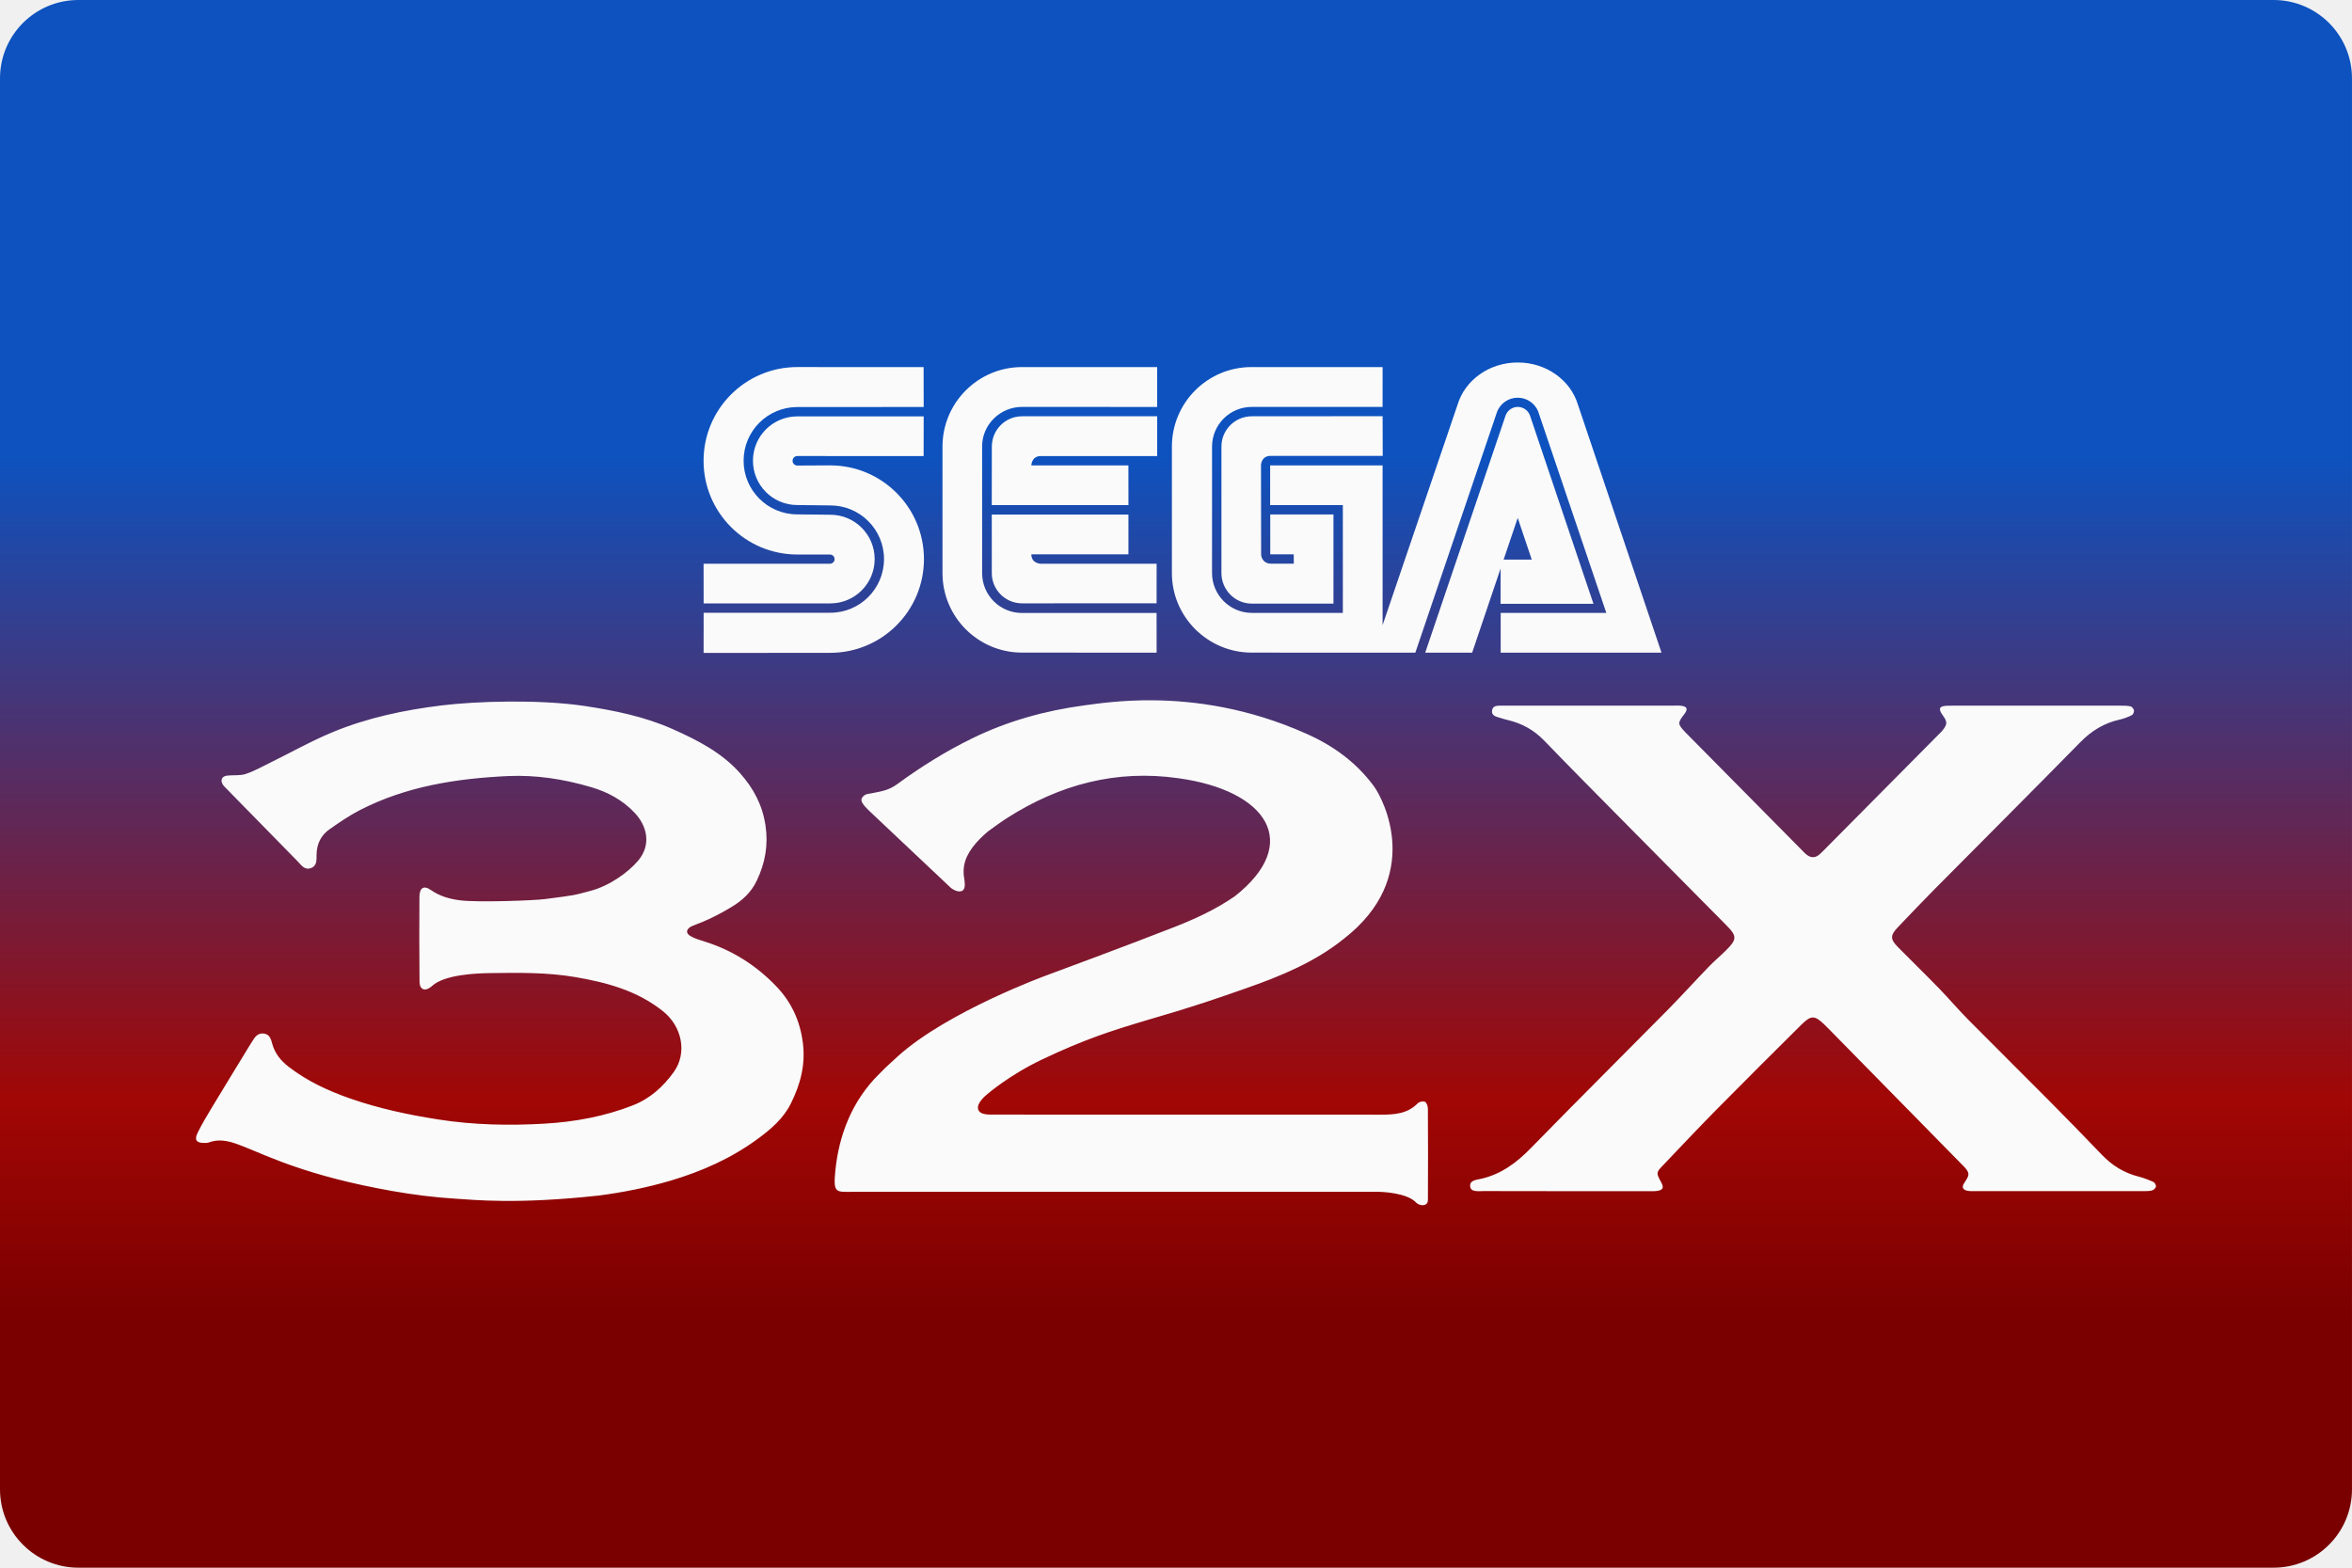
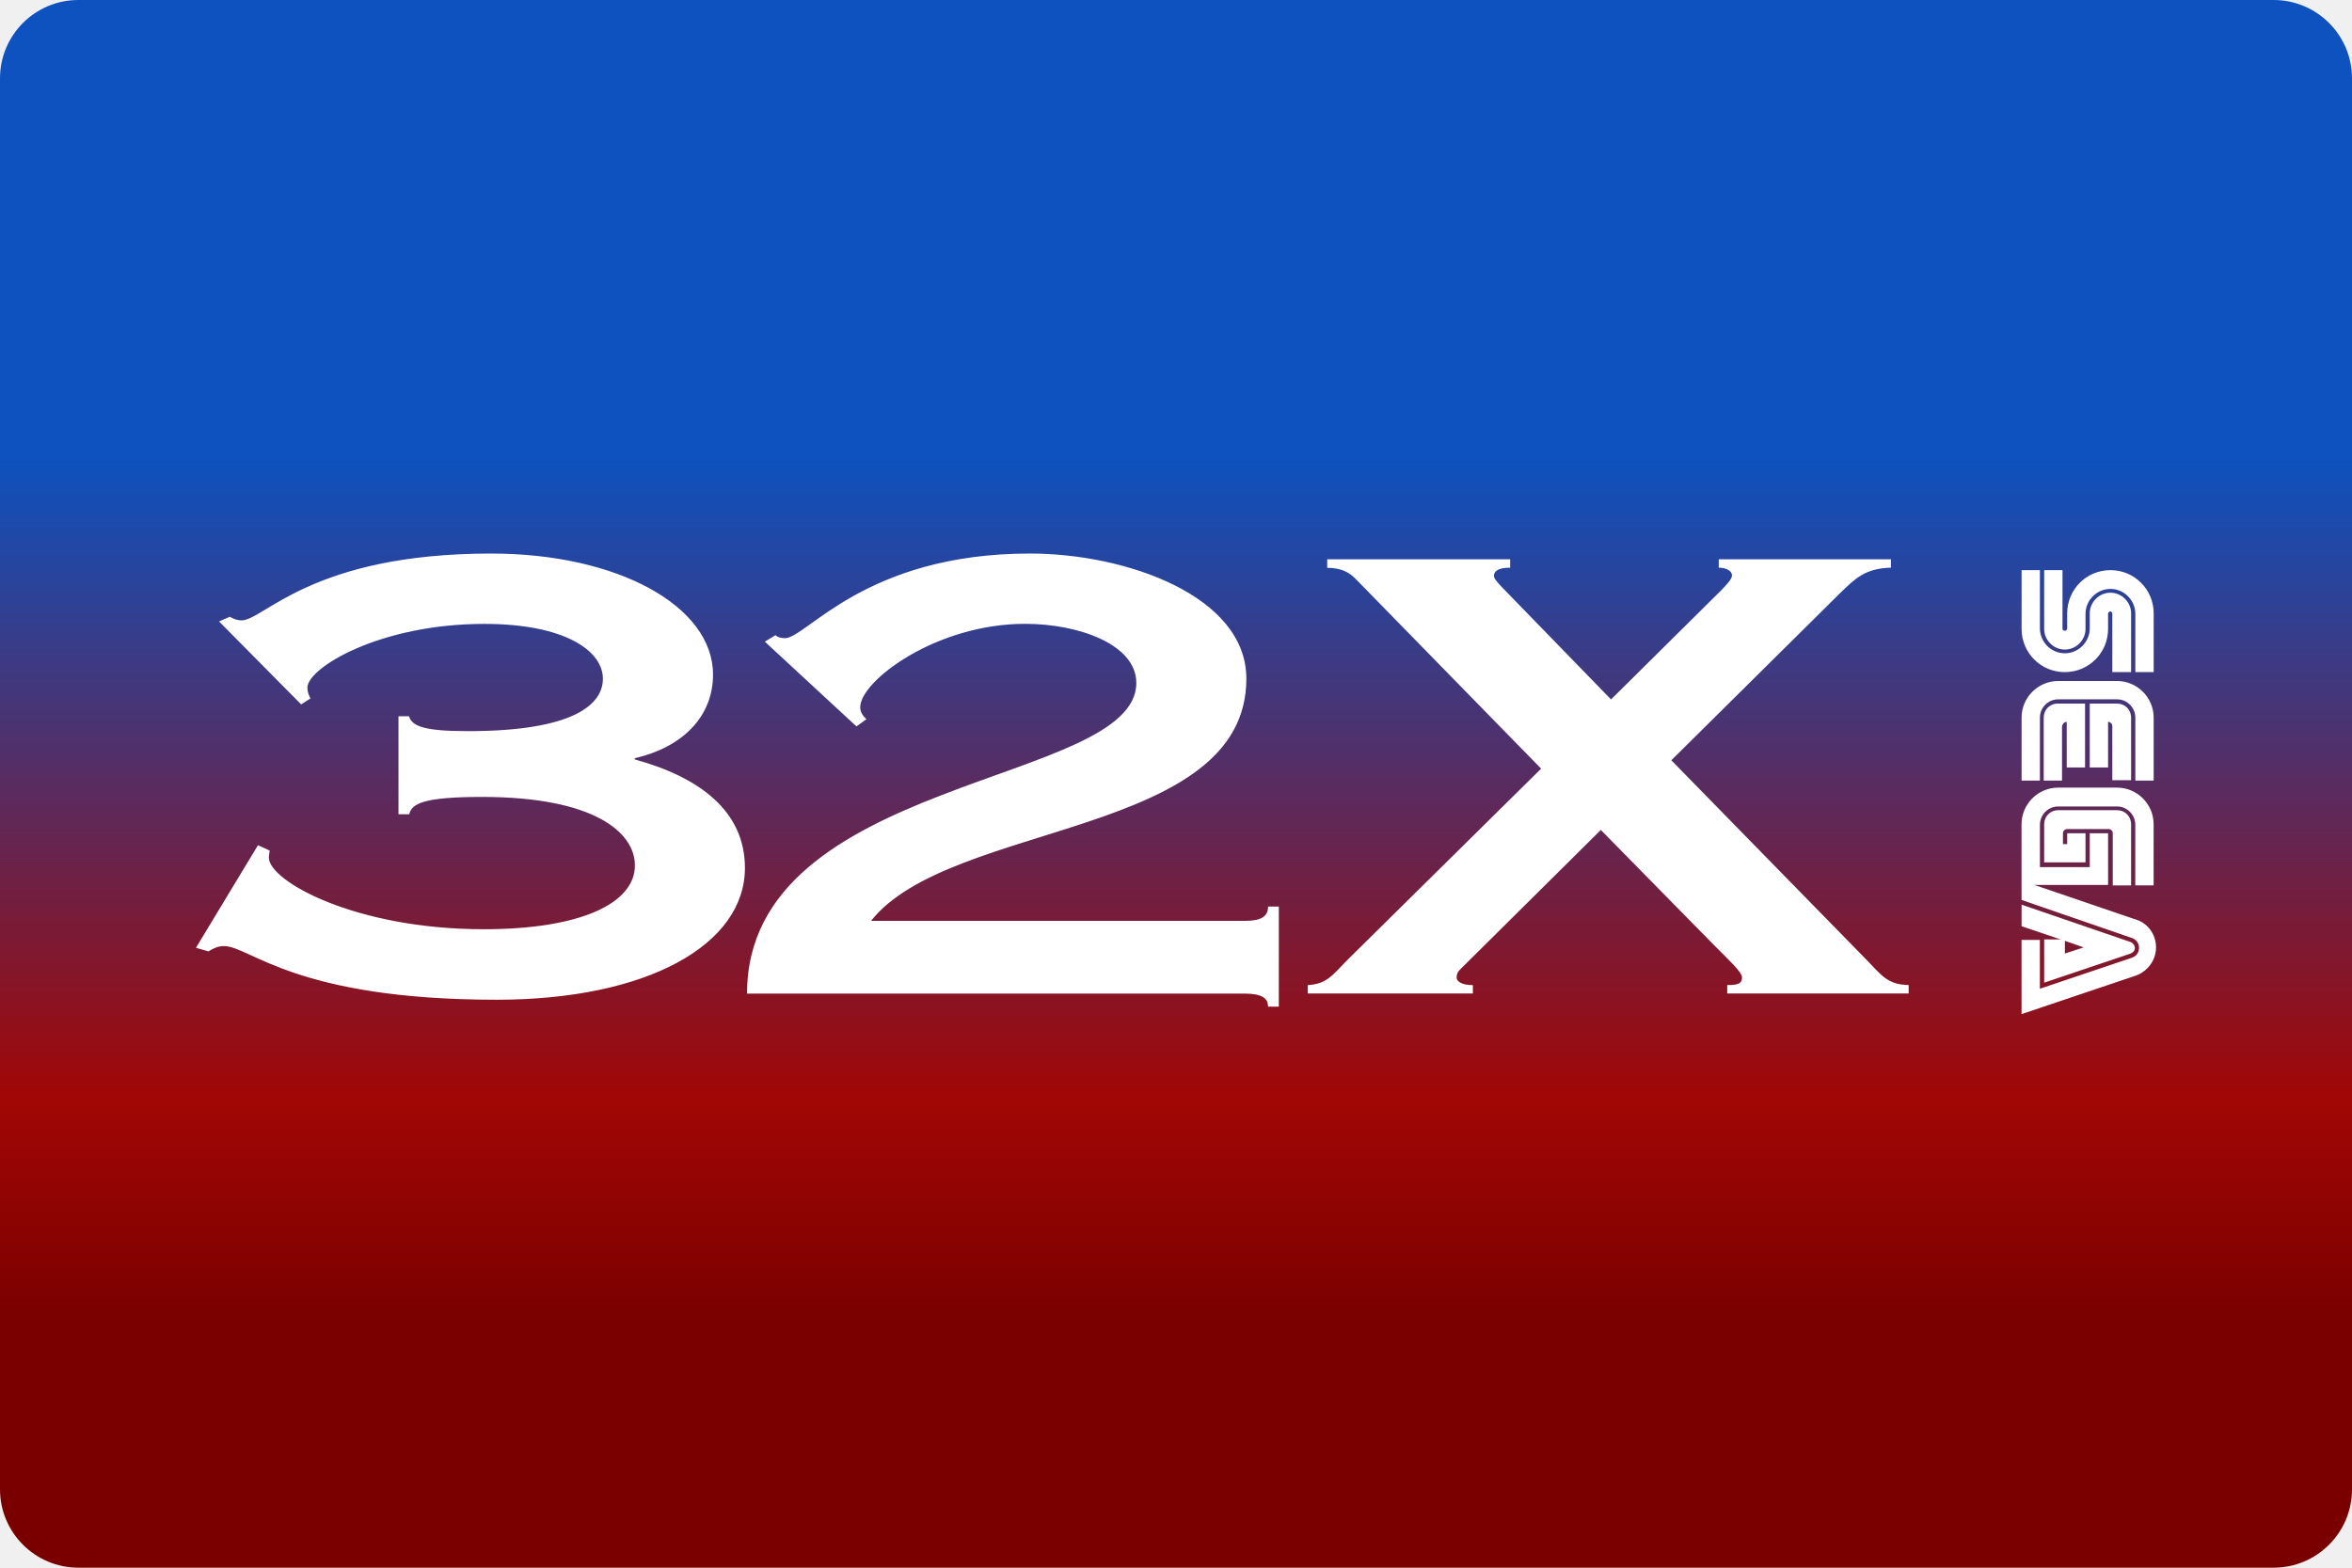
- <svg xmlns="http://www.w3.org/2000/svg" width="480" height="320" version="1.1" viewBox="0 0 480 320">
+ <svg xmlns="http://www.w3.org/2000/svg" width="480" height="320" version="1.1" viewBox="0 0 480 320" xml:space="preserve">
  <defs>
-     <linearGradient id="a" x1="59.475" x2="59.475" y1="71.438" y2="24.654" gradientUnits="userSpaceOnUse">
+     <linearGradient id="a" x1="59.475" x2="59.475" y1="71.438" y2="24.654" gradientTransform="scale(3.7795)" gradientUnits="userSpaceOnUse">
      <stop stop-color="#7a0000" offset="0" />
      <stop stop-color="#a10705" offset=".259" />
      <stop stop-color="#0d52bf" offset="1" />
    </linearGradient>
  </defs>
-   <g transform="scale(3.7795)" stroke-linejoin="round">
-     <rect width="127" height="84.667" ry="4.233" fill="url(#a)" stroke-linecap="square" stroke-width=".529" style="paint-order:stroke fill markers" />
-     <path transform="scale(.26458)" d="m309.75 73.992c-5.841 0-10.763 3.623-12.262 8.555l-15.32 45.055v-32.604h-22.951v8.104h14.838v22.006l-18.568-2e-3c-4.477 0-8.125-3.65-8.125-8.125v-25.816c0-4.473 3.627-8.102 8.104-8.102l26.701-0.008 2e-3 -8.125-26.766-2e-3c-8.968 0-16.236 7.272-16.236 16.238v25.814c0 8.966 7.334 16.236 16.301 16.236l26.701 0.012v-8e-3h6.684l16.715-49.262c0.684-1.63 2.291-2.775 4.17-2.775 1.875 0 3.479 1.135 4.164 2.76l13.924 41.164h-21.557v8.113h32.818l-17.07-50.664c-1.496-4.939-6.42-8.565-12.266-8.565zm-147.03 0.932c-10.567 0-19.133 8.566-19.133 19.135 0 10.565 8.565 19.131 19.133 19.131l6.67 6e-3c0.517 0 0.936 0.419 0.936 0.938 0 0.516-0.418 0.934-0.936 0.934l-25.799 0.01 0.01 8.094h25.855c5 0 9.051-4.051 9.051-9.051 0-4.995-4.052-9.049-9.051-9.049l-6.742-0.074c-6.051 0-10.955-4.904-10.955-10.957 0-6.049 4.904-10.953 10.955-10.953l25.797-0.012-0.014-8.143-25.777-0.008zm45.867 0.004c-8.969 0-16.238 7.271-16.238 16.236v25.816c0 8.966 7.27 16.234 16.238 16.234l27.463 0.012-8e-3 -8.109-27.455 0.01c-4.476 0-8.148-3.587-8.148-8.146v-25.898c0-4.391 3.673-8.021 8.148-8.021l27.578 0.008-2e-3 -8.135-27.576-0.006zm101.17 8.135c-1.154 0-2.137 0.743-2.496 1.775l-16.393 48.383h9.58l5.807-17.188-0.016 7.223h18.967l-12.949-38.412c-0.356-1.034-1.343-1.781-2.5-1.781zm-27.588 1.891-26.701 0.02c-3.42 0-6.191 2.773-6.191 6.191v25.816c0 3.418 2.772 6.234 6.191 6.234h16.674v-18.197h-12.902v8.131h4.791l0.018 1.912-4.764-6e-3c-1.052 0-1.906-0.854-1.906-1.906l-0.029-18.16s-5e-3 -1.893 1.914-1.934h22.928l-0.021-8.102zm-73.58 0.02c-3.422 0-6.17 2.773-6.17 6.191l-0.016 11.937h27.895l-6e-3 -8.094h-19.812s0.022-1.913 1.926-1.914h23.76l2e-3 -8.121h-27.578zm-45.873 0.02c-5 0-9.049 4.052-9.049 9.049 0 5 4.049 9.051 9.049 9.051l6.742 0.076c6.051 0 10.955 4.902 10.955 10.951 0 6.053-4.903 10.957-10.955 10.957h-25.855l-0.01 8.203 25.838-0.021c10.568 0 19.135-8.564 19.135-19.133 0-10.566-8.566-19.131-19.135-19.131l-6.709 0.033c-0.536 0-0.967-0.436-0.967-0.969 0-0.538 0.432-0.971 0.967-0.971l25.777 0.004 0.014-8.1h-25.797zm39.689 20.043 6e-3 11.945c0 3.41 2.766 6.178 6.178 6.178l27.455-0.01 8e-3 -8.08h-23.646s-1.902-3e-3 -1.926-1.914h19.814l4e-3 -8.119h-27.893zm107.34 0.682 2.863 8.506h-5.74l2.877-8.506zm-74.322 37.229c-6.487-0.065-11.443 0.673-14.125 1.035-7.972 1.075-15.584 3.174-22.824 6.705-5.415 2.64-10.484 5.809-15.336 9.355-1.803 1.318-3.19 1.498-6.193 2.051-0.633 0.198-1.161 0.703-1.137 1.242 0.021 0.479 0.623 1.176 0.623 1.176 0 0 0.638 0.696 0.982 1.022 5.513 5.2 11.028 10.393 16.535 15.598 0.6 0.568 1.952 1.206 2.603 0.57 0.541-0.531 0.319-1.685 0.229-2.414-0.028-0.229-0.257-1.197-0.018-2.603 0.443-2.604 2.495-4.96 4.885-6.981 1.347-0.967 2.525-1.857 3.92-2.746 10.687-6.816 22.249-9.916 34.939-8.1 18.118 2.504 25.253 13.256 11.51 24.088-3.789 2.624-7.946 4.557-12.201 6.231-9.474 3.728-26.344 9.957-26.344 9.957 1e-5 0-20.161 7.353-30.281 16.523-2.389 2.165-2.736 2.524-3.781 3.588-5.457 5.392-8.219 12.374-8.945 19.889-0.444 4.594 0.207 4.148 3.83 4.148 35.646-3e-3 71.285-2e-3 106.93-2e-3 0.791 0 5.88 0.182 7.771 2.178 0.52 0.548 1.474 0.686 1.924 0.426 0.298-0.173 0.493-0.387 0.498-0.986 0.036-6.163 0.035-12.463-6e-3 -18.627-3e-3 -0.479-0.245-1.194-0.592-1.367-0.362-0.182-1.163-0.015-1.465 0.297-2.08 2.138-4.72 2.33-7.443 2.33-26.317-2e-3 -52.635 3e-3 -78.951-0.014-1.094-3e-3 -2.953 0.116-3.326-1.051-0.431-1.344 1.797-3.062 1.797-3.062s4.466-3.923 11.27-7.15c8.554-4.058 13.918-5.797 21.393-8.021 9.844-2.845 14.26-4.422 20.275-6.523 7.031-2.455 13.987-5.341 19.814-10.018 16.302-12.597 8.299-28.37 6.178-31.246-3.586-4.86-8.343-8.303-13.891-10.736-11.832-5.261-22.704-6.676-31.045-6.76zm-131.53 0.258c-5.252 0.035-10.254 0.352-13.873 0.801-7.561 0.938-14.964 2.495-21.998 5.389-4.441 1.828-8.65 4.214-12.973 6.334-1.626 0.798-3.225 1.709-4.934 2.266-1.157 0.377-2.491 0.18-3.736 0.324-1.113 0.129-1.471 0.91-0.891 1.85 0.204 0.331 0.513 0.599 0.789 0.881 4.806 4.913 9.605 9.829 14.426 14.727 0.751 0.762 1.433 1.908 2.75 1.424 1.305-0.48 1.129-1.737 1.154-2.836 0.049-2.113 0.908-3.869 2.617-5.068 2.001-1.404 4.032-2.807 6.199-3.922 9.465-4.87 19.732-6.467 30.199-6.959 5.782-0.272 11.48 0.625 17.043 2.266 3.394 1.003 6.444 2.658 8.869 5.244 2.526 2.696 3.438 6.46 0.723 9.73-0.031 0.038-0.062 0.075-0.094 0.111-1.948 2.269-5.679 5.015-9.59 6.062-3.654 0.979-3.108 0.879-9.369 1.697-2.342 0.306-13.803 0.705-17.314 0.254-2.114-0.271-4.138-0.831-5.963-2.109-1.444-1.012-2.316-0.447-2.328 1.418-0.038 5.689-0.032 11.38 0.018 17.072 0.005 0.55 0.026 1.18 0.465 1.578 0.439 0.397 1.172 0.337 2.096-0.477 2.508-2.328 9.052-2.591 11.789-2.627 5.831-0.074 11.648-0.179 17.473 0.818 6.479 1.114 12.596 2.769 17.855 6.955 3.872 3.082 5.035 8.503 2.193 12.445-2.142 2.972-4.816 5.404-8.342 6.781-5.793 2.264-11.846 3.373-17.99 3.731-7.249 0.42-14.508 0.276-21.729-0.857-6.098-0.957-12.101-2.231-17.934-4.266-4.498-1.569-8.786-3.546-12.582-6.484-1.604-1.24-2.824-2.728-3.361-4.727-0.246-0.918-0.5-1.886-1.674-2.051-1.249-0.175-1.846 0.672-2.391 1.584-0.121 0.204-0.264 0.398-0.387 0.598-2.673 4.385-5.357 8.761-8.008 13.156-0.978 1.624-1.95 3.258-2.777 4.959-0.695 1.427-0.205 2.047 1.395 2.029 0.315-6e-3 0.652 8e-4 0.939-0.105 2.516-0.922 4.779-0.063 7.094 0.846 4.845 1.901 12.917 6.001 30.273 9.061 4.264 0.753 8.592 1.309 12.91 1.572 3.936 0.241 12.527 1.195 29.346-0.646 4.919-0.65 9.777-1.613 14.57-3.029 6.439-1.906 12.447-4.592 17.84-8.562 2.667-1.961 5.201-4.125 6.731-7.201 1.964-3.951 3.031-7.97 2.424-12.518-0.594-4.44-2.362-8.195-5.348-11.328-4.088-4.293-8.991-7.425-14.699-9.207-0.975-0.304-1.98-0.599-2.856-1.102-0.973-0.557-0.933-1.332 0.021-1.912 0.6-0.367 3.411-1.076 8.154-3.92 2.418-1.45 4.175-3.047 5.35-5.514 1.706-3.581 2.363-7.229 1.773-11.221-0.614-4.165-2.446-7.599-5.174-10.672-3.775-4.252-8.712-6.767-13.768-9.02-5.731-2.554-11.853-3.795-18.027-4.729-4.619-0.682-10.119-0.93-15.371-0.895zm238.37 0.822c-0.277 2e-3 -0.554 0.014-0.83 0.014-5.613-8.4e-4 -11.224-2e-3 -16.836-2e-3h-16.842c-0.474 0-0.948 3e-3 -1.424 2e-3 -0.813-2e-3 -1.726-1e-3 -1.83 1.039-0.103 1.022 0.824 1.198 1.574 1.43 0.528 0.163 1.056 0.332 1.594 0.457 2.917 0.682 5.394 2.042 7.504 4.232 5.481 5.689 11.052 11.29 16.604 16.91 6.829 6.916 13.678 13.81 20.512 20.723 2.255 2.275 2.245 2.897-0.098 5.221-1.121 1.111-2.338 2.126-3.436 3.26-2.844 2.951-5.596 5.992-8.475 8.908-9.273 9.391-18.639 18.687-27.852 28.137-2.89 2.965-6.011 5.295-10.098 6.252-0.911 0.214-2.46 0.28-2.283 1.562 0.086 1.228 1.775 0.954 2.783 0.957 11.224 0.034 22.445 0.021 33.668 0.019 0.556 0 1.118 0.032 1.658-0.047 1.245-0.178 1.47-0.658 0.873-1.75-1.046-1.911-1.045-2.004 0.332-3.445 3.653-3.826 7.272-7.683 10.986-11.447 5.718-5.796 11.496-11.537 17.268-17.275 1.998-1.988 2.73-1.963 4.725-0.035 0.341 0.328 0.676 0.666 1.008 1.004 9.026 9.183 18.055 18.367 27.066 27.564 0.54 0.547 1.228 1.205 1.305 1.875 0.07 0.631-0.538 1.365-0.922 2.01-0.458 0.767-0.178 1.213 0.561 1.424 0.447 0.128 0.937 0.117 1.408 0.117 11.618 5e-3 23.239 7e-3 34.857-2e-3 0.547 0 1.122-2e-3 1.635-0.164 0.314-0.1 0.703-0.482 0.746-0.779 0.041-0.289-0.243-0.806-0.516-0.928-1.005-0.444-2.046-0.852-3.109-1.121-2.919-0.747-5.339-2.259-7.416-4.43-3.608-3.763-7.248-7.495-10.92-11.195-5.454-5.498-10.967-10.937-16.414-16.445-2.05-2.074-3.939-4.308-5.973-6.4-2.744-2.825-5.578-5.563-8.336-8.375-1.569-1.605-1.565-2.374-0.018-4.002 2.447-2.576 4.903-5.15 7.398-7.674 9.956-10.05 19.968-20.043 29.875-30.139 2.303-2.347 4.898-3.923 8.084-4.619 0.84-0.184 1.663-0.513 2.432-0.898 0.255-0.127 0.47-0.666 0.422-0.973-0.05-0.31-0.402-0.749-0.693-0.812-0.681-0.15-1.407-0.143-2.113-0.143-11.382-7e-3 -22.765-2e-3 -34.146-2e-3 -0.396 0-0.796 9e-3 -1.182 0.019-1.767 0.044-1.767 0.758-0.9 1.928 0.962 1.373 0.988 1.826-0.043 3.107-0.247 0.307-0.539 0.579-0.818 0.859-7.732 7.802-15.464 15.604-23.197 23.402-0.389 0.394-0.771 0.8-1.201 1.145-0.773 0.623-1.615 0.613-2.4 0.047-0.45-0.319-0.816-0.746-1.205-1.141-7.833-7.921-15.667-15.842-23.496-23.764-0.055-0.056-0.111-0.112-0.164-0.17-1.597-1.689-1.61-1.883-0.207-3.709 0.785-1.023 0.592-1.554-0.658-1.703-0.273-0.033-0.549-0.037-0.826-0.035z" fill="#fafafa" stroke-linecap="round" stroke-width="6" style="paint-order:stroke markers fill" />
-   </g>
-   <style type="text/css">.st0{fill:#FC0C18;}
- 	.st1{fill:#FC0C18;}</style>
+   <rect width="480" height="320" ry="16" fill="url(#a)" />
+   <path d="m100.24 112.99c-36.718 0-46.365 13.641-50.949 13.641-0.959 0-1.762-0.365-2.387-0.74l-2.199 0.959 16.756 16.932 1.895-1.209c-0.313-0.615-0.625-1.366-0.625-2.199 0-4.032 14.734-13.023 36.094-13.023 16.619 0 24.215 5.573 24.215 11.189 0 5.21-5.867 10.701-27.539 10.701-8.867 0-11.41-0.97-12.035-3.043h-2.144v20.006h2.197c0.5-2.199 3.011-3.533 14.889-3.533 22.943-1e-5 31.166 7.285 31.166 13.984 0 7.658-10.911 13.023-30.854 13.023-26.298 0-43.844-9.867-43.844-14.607 0-0.625 0.156-1.084 0.156-1.459l-2.387-1.084-12.648 20.932 2.531 0.74c0.969-0.583 1.897-1.084 3.168-1.084 5.366 0 14.389 10.951 55.691 10.951 30.695 0 50.639-11.221 50.639-26.912 0-11.534-9.179-18.485-22.484-22.143v-0.25c10.117-2.324 15.973-8.773 15.973-17.057 0-14.014-19.475-24.715-45.273-24.715zm109.96 0c-33.707 0-45.575 17.275-50.014 17.275-0.938 0-1.584-0.25-1.897-0.625l-2.199 1.334 18.693 17.297 2.043-1.459c-0.646-0.615-1.272-1.366-1.272-2.449 0-5.366 15.504-17.057 33.707-17.025 10.763 0 22.641 4.158 22.641 12.066 0 20.933-79.447 18.974-79.447 63.412h101.59c3.47 0 4.742 0.959 4.742 2.668h2.197v-20.434h-2.197c0 1.959-1.272 2.918-4.742 2.918h-76.279c16.16-20.464 76.592-17.057 76.592-49.43 0-16.9-24.526-25.549-44.156-25.549zm60.66 1.178v1.74c3.938 0 5.368 1.834 6.326 2.793l37.332 38.197-39.562 39.072c-3.011 3.042-4.095 4.865-8.064 5.115v1.709h33.695v-1.709c-2.042 0-3.312-0.623-3.312-1.582 0-1.115 0.625-1.491 1.428-2.324l27.996-27.768 23.1 23.506c3.011 3.042 5.711 5.491 5.711 6.574 0 1.209-0.626 1.584-3.012 1.584v1.709h37.02v-1.709c-4.272-0.125-5.387-1.833-8.555-5.115l-39.875-40.771 34.52-34.197c3.011-2.917 5.085-4.99 10.295-5.115v-1.709h-35.135v1.699c1.427 0 2.699 0.625 2.699 1.584 0 0.719-0.926 1.707-2.197 3.041l-22.486 22.277-21.516-22.141c-1.584-1.584-2.387-2.543-2.387-3.043 0-1.209 1.272-1.709 3.314-1.709v-1.709h-37.334zm141.71 2.209v11.992c0 4.887 3.927 8.826 8.824 8.826 4.887 0 8.826-3.929 8.826-8.826v-3.072c0-0.292 0.187-0.48 0.479-0.48 0.198 0 0.385 0.189 0.385 0.387v11.992h3.836v-11.992c0-2.303-1.918-4.221-4.221-4.221-2.303 0-4.219 1.918-4.219 4.221v3.062c0 2.782-2.304 5.084-5.086 5.084s-5.084-2.302-5.084-5.084v-11.889h-3.74zm4.606 0v11.992c0 2.303 1.916 4.221 4.219 4.221s4.221-1.918 4.221-4.221v-3.072c0-2.782 2.302-5.086 5.084-5.086 2.782 0 5.084 2.304 5.084 5.086v11.889h3.742v-11.982c0-4.887-3.929-8.826-8.826-8.826-4.897 0-8.824 3.929-8.824 8.826v3.062c0 0.292-0.189 0.479-0.48 0.479s-0.479-0.187-0.479-0.385v-11.982h-3.74zm2.875 22.631c-4.126 0-7.481 3.356-7.481 7.482v12.846h3.74v-12.846c0-2.115 1.729-3.742 3.74-3.742h11.992c2.115 0 3.74 1.731 3.74 3.742v12.846h3.742v-12.846c0-4.126-3.356-7.482-7.482-7.482h-11.992zm-0.094 4.606c-1.636 0-2.875 1.252-2.875 2.877v12.846h3.74v-11.117c0.094-0.479 0.48-0.865 0.959-0.865v9.305h3.74v-13.045h-5.564zm6.523 0v13.045h3.74v-9.305c0.479 0 0.863 0.386 0.863 0.865v11.035h3.836v-12.764c0-1.636-1.252-2.877-2.877-2.877h-5.562zm-6.439 17.16c-4.126 0-7.482 3.356-7.482 7.482v15.441l22.537 7.773c0.865 0.292 1.439 1.051 1.439 2.01s-0.575 1.73-1.439 2.012l-18.795 6.334v-9.971h-3.742v15.15l23.037-7.764c2.49-0.771 4.408-3.063 4.408-5.856 0-2.782-1.824-5.085-4.314-5.752l-20.525-7.002h15.057v-10.543h-3.74v6.908h-10.17v-8.639c0-2.115 1.729-3.74 3.74-3.74h11.982c2.115 0 3.74 1.729 3.74 3.74v12.367h3.74v-12.471c0-4.126-3.354-7.482-7.481-7.482h-11.992zm0.01 4.606c-1.636 0-2.875 1.252-2.875 2.877v7.771h8.439v-5.938h-3.74v2.209h-0.865v-2.209c0-0.479 0.386-0.865 0.865-0.865h8.44c0.479 0 0.863 0.386 0.863 0.865v10.648h3.742v-12.482c0-1.636-1.252-2.877-2.877-2.877h-11.992zm-7.481 19.277v4.406l7.959 2.689h-3.353v0.104 8.73l17.65-5.949c0.479-0.188 0.863-0.573 0.863-1.156 0-0.479-0.384-0.958-0.77-1.156l-22.35-7.668zm8.836 7.387 3.834 1.344-3.834 1.25v-2.594z" fill="#fff" />
</svg>
